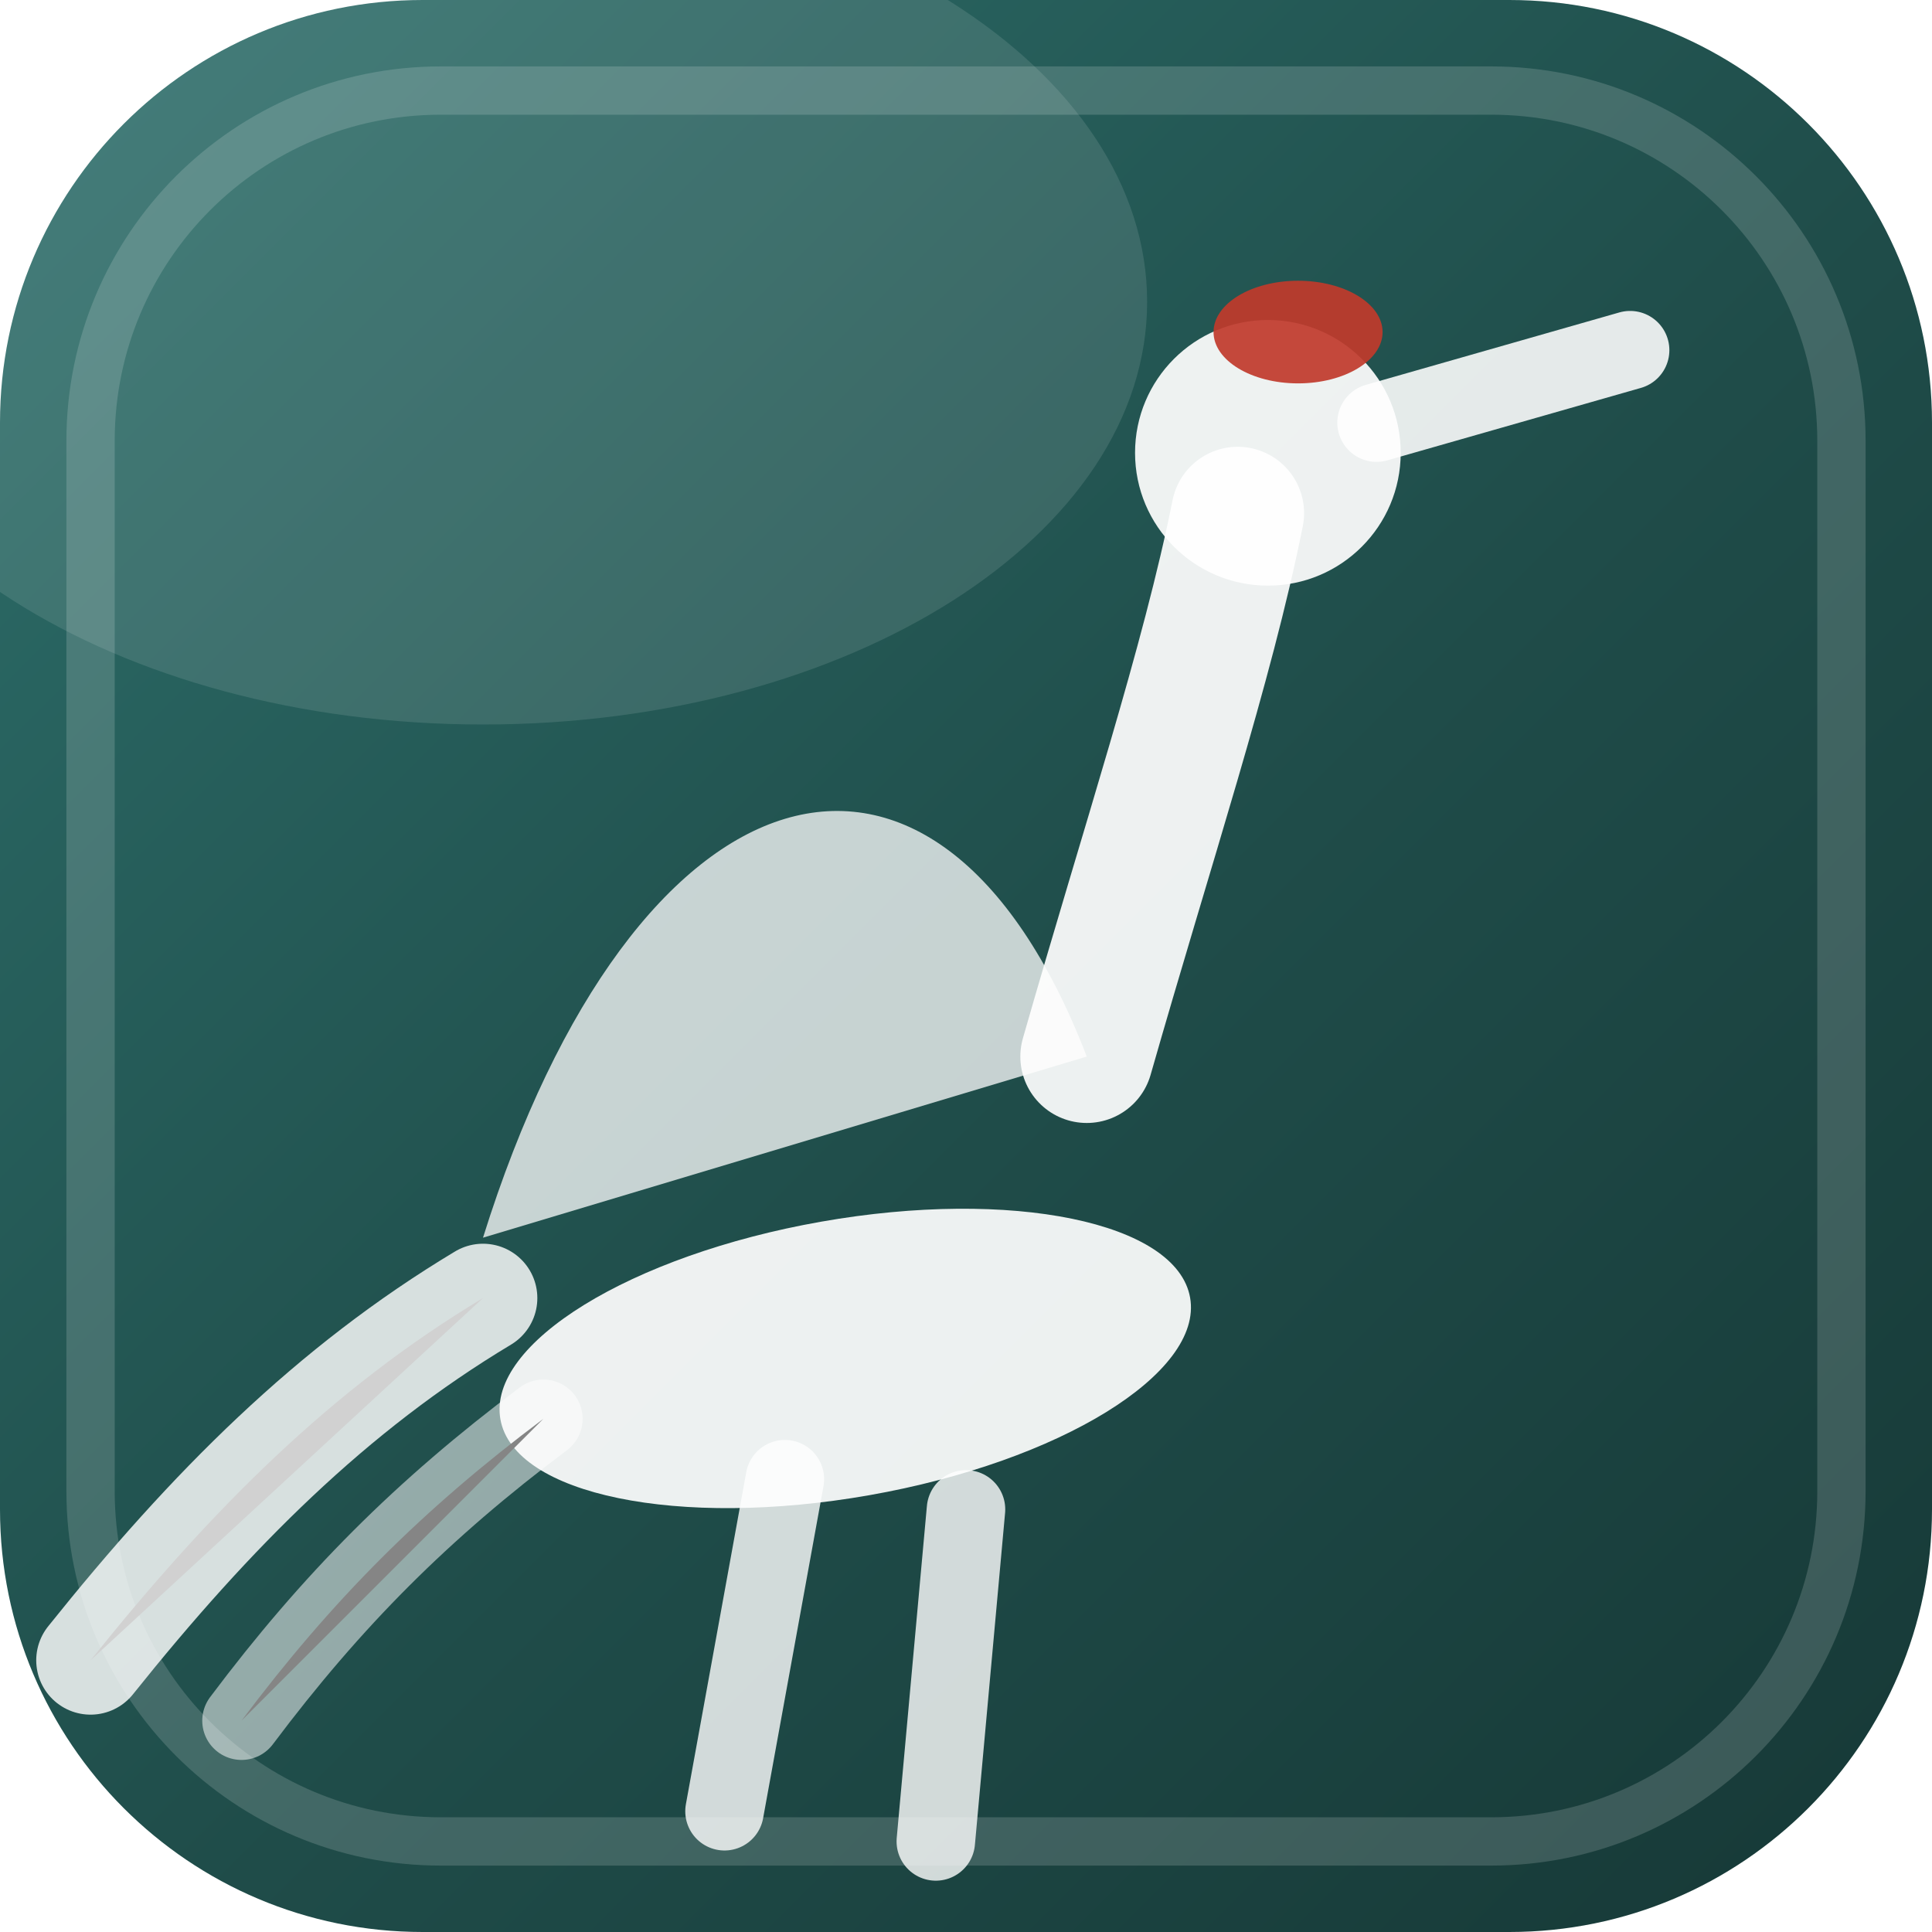
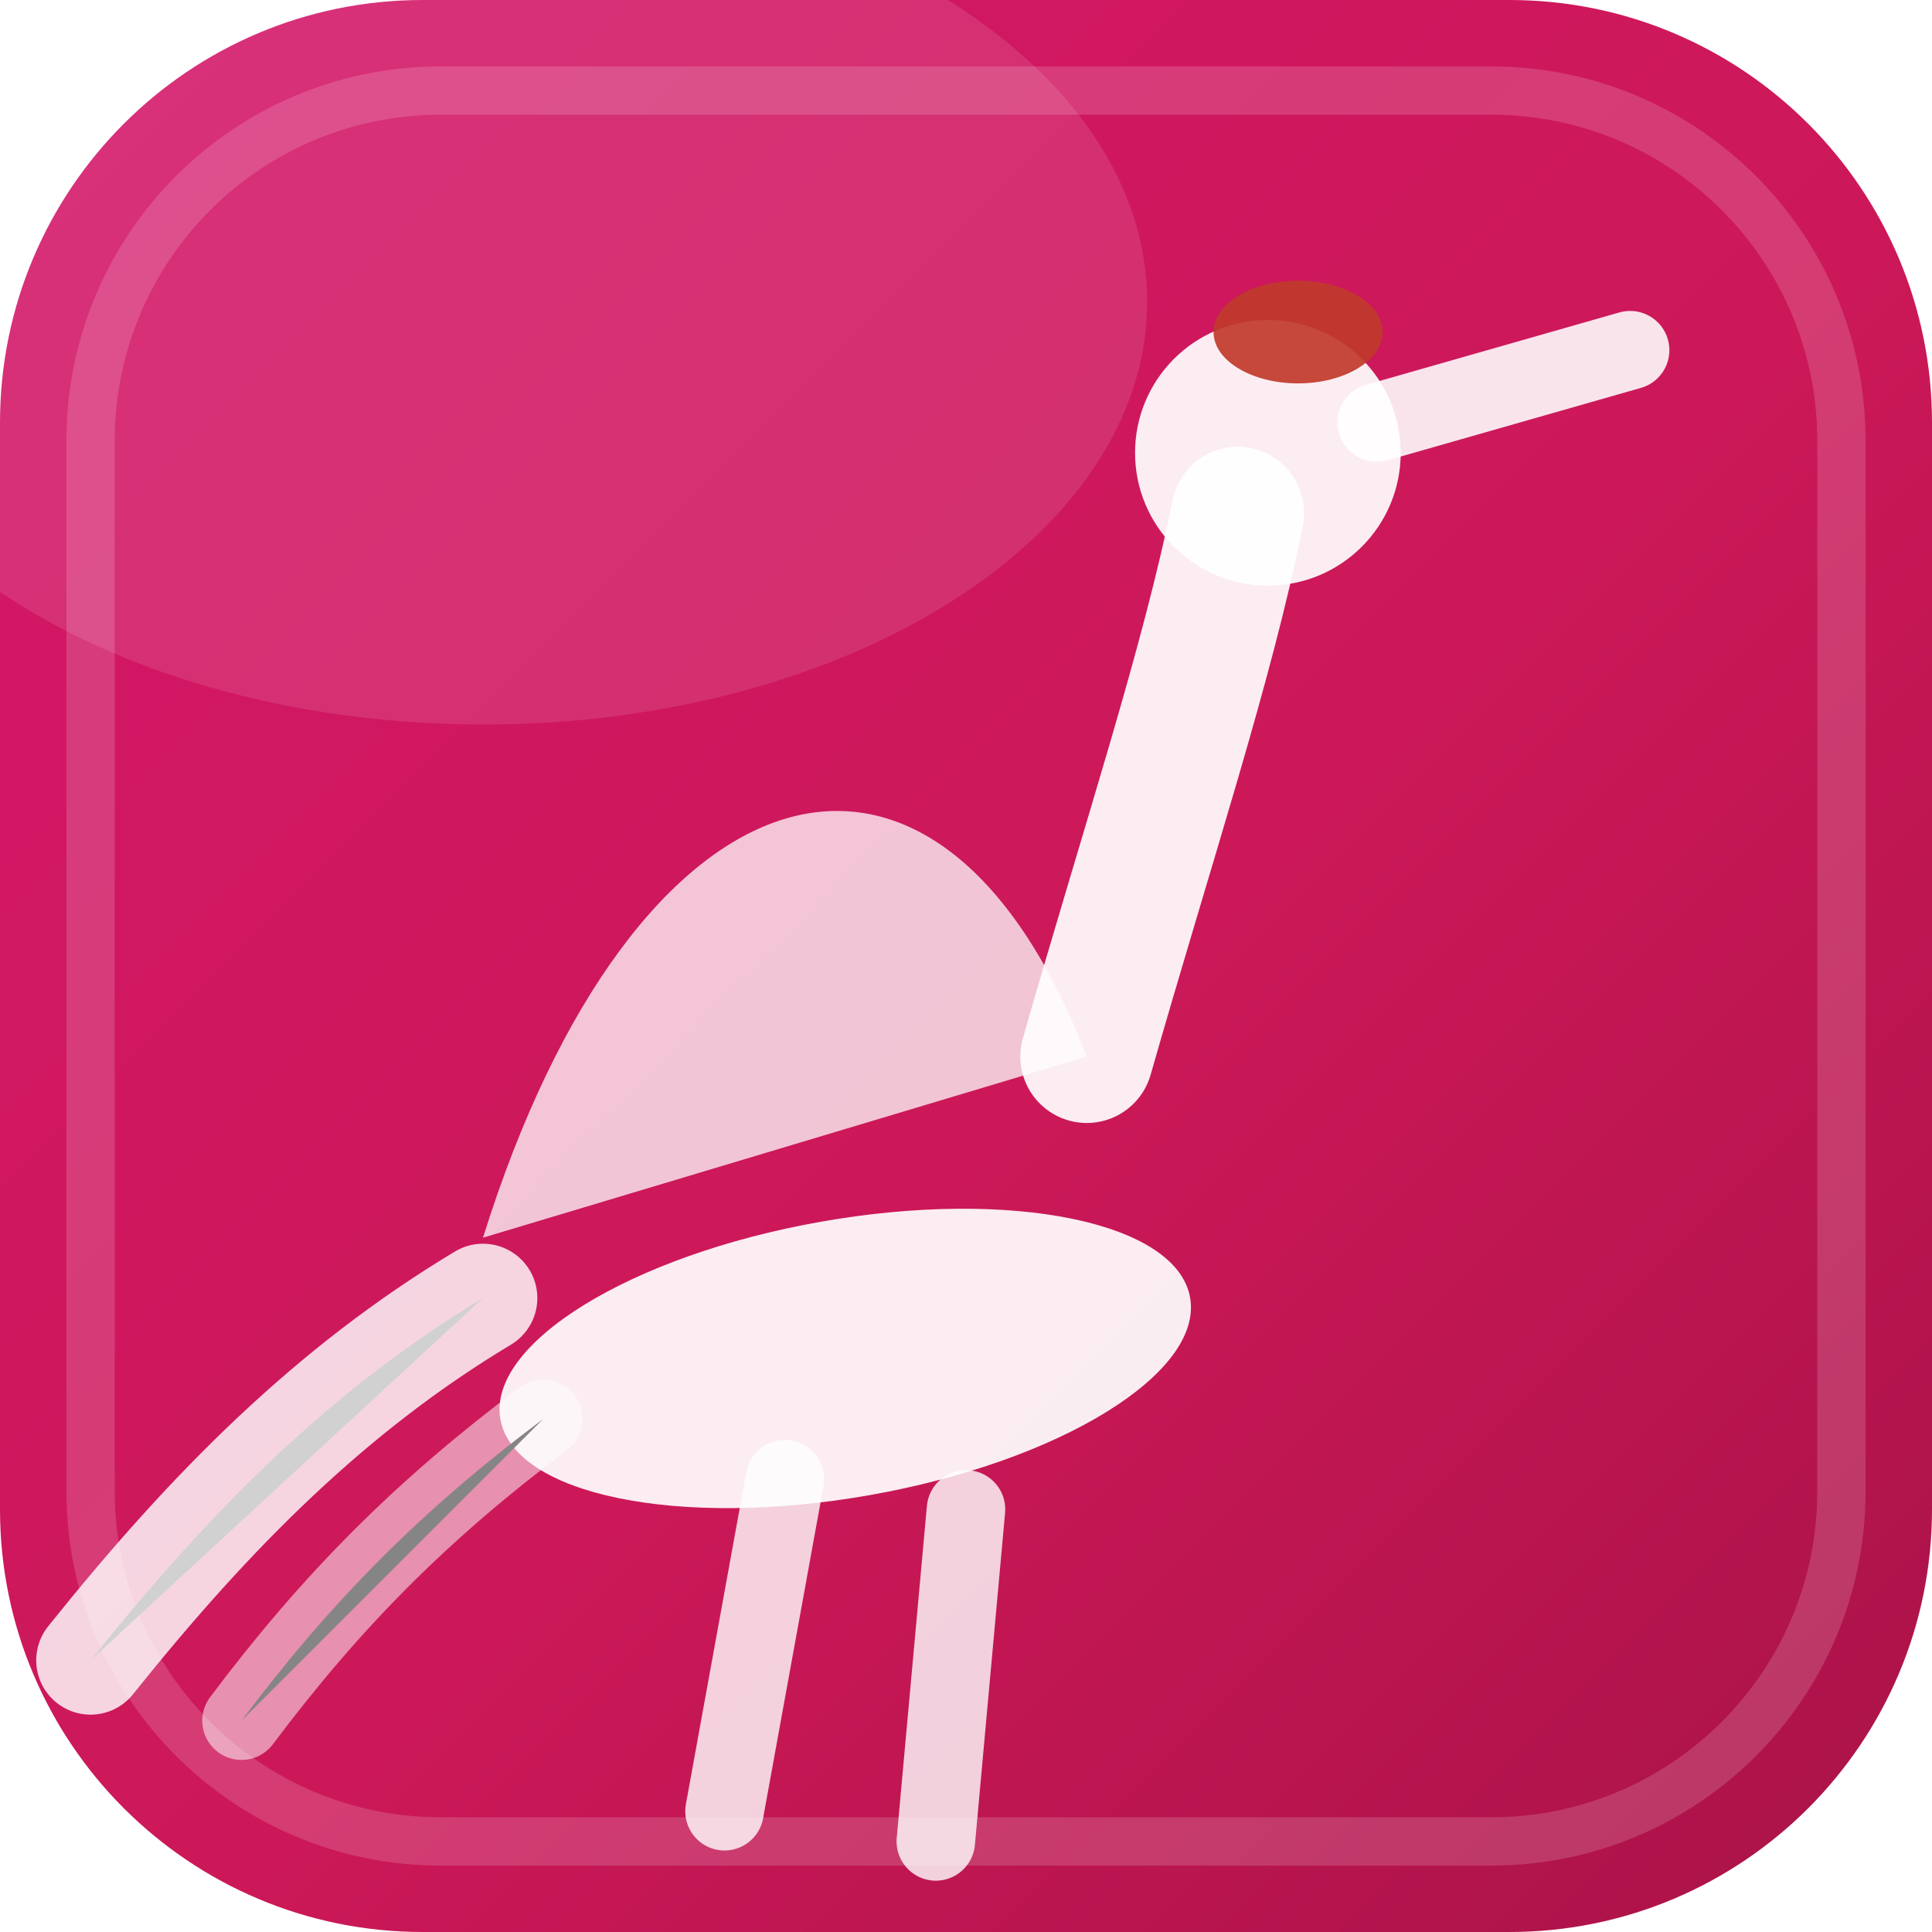
<svg xmlns="http://www.w3.org/2000/svg" viewBox="0 0 32 32">
  <defs>
    <linearGradient id="bg" x1="0" y1="0" x2="1" y2="1">
-       <stop offset="0%" stop-color="#2d6f6b" />
-       <stop offset="55%" stop-color="#1f4c49" />
-       <stop offset="100%" stop-color="#163836" />
+       <stop offset="0%" stop-color="#d4166a" />
+       <stop offset="55%" stop-color="#cc1858" />
+       <stop offset="100%" stop-color="#a81247" />
    </linearGradient>
  </defs>
  <rect width="32" height="32" rx="7" fill="url(#bg)" />
  <ellipse cx="8" cy="5" rx="11" ry="7" fill="rgba(255,255,255,0.11)" />
  <rect x="1.5" y="1.5" width="29" height="29" rx="5.8" fill="none" stroke="rgba(255,255,255,0.16)" stroke-width="0.8" />
  <ellipse cx="14" cy="22.5" rx="5.8" ry="2.3" transform="rotate(-10 14 22.5)" fill="rgba(255,255,255,0.92)" />
  <path d="M8 20.5 C10.5 12.5 15.5 11 18 17.5" fill="rgba(255,255,255,0.75)" />
  <path d="M18 17.5 C19 14 20 11 20.5 8.5" stroke="rgba(255,255,255,0.92)" stroke-width="2.2" stroke-linecap="round" fill="none" />
  <circle cx="21" cy="7.5" r="2.2" fill="rgba(255,255,255,0.92)" />
  <ellipse cx="21.5" cy="5.5" rx="1.4" ry="0.85" fill="#c0392b" opacity="0.92" />
  <path d="M22.8 7 L27 5.8" stroke="rgba(255,255,255,0.88)" stroke-width="1.3" stroke-linecap="round" />
  <path d="M8 21.5 C5.5 23 3.5 25 1.5 27.5" stroke="rgba(255,255,255,0.82)" stroke-width="1.8" stroke-linecap="round" />
  <path d="M9 23.5 C7 25 5.5 26.5 4 28.5" stroke="rgba(255,255,255,0.52)" stroke-width="1.3" stroke-linecap="round" />
  <path d="M13 24.5 L12 30 M16 25 L15.5 30.5" stroke="rgba(255,255,255,0.80)" stroke-width="1.3" stroke-linecap="round" />
</svg>
